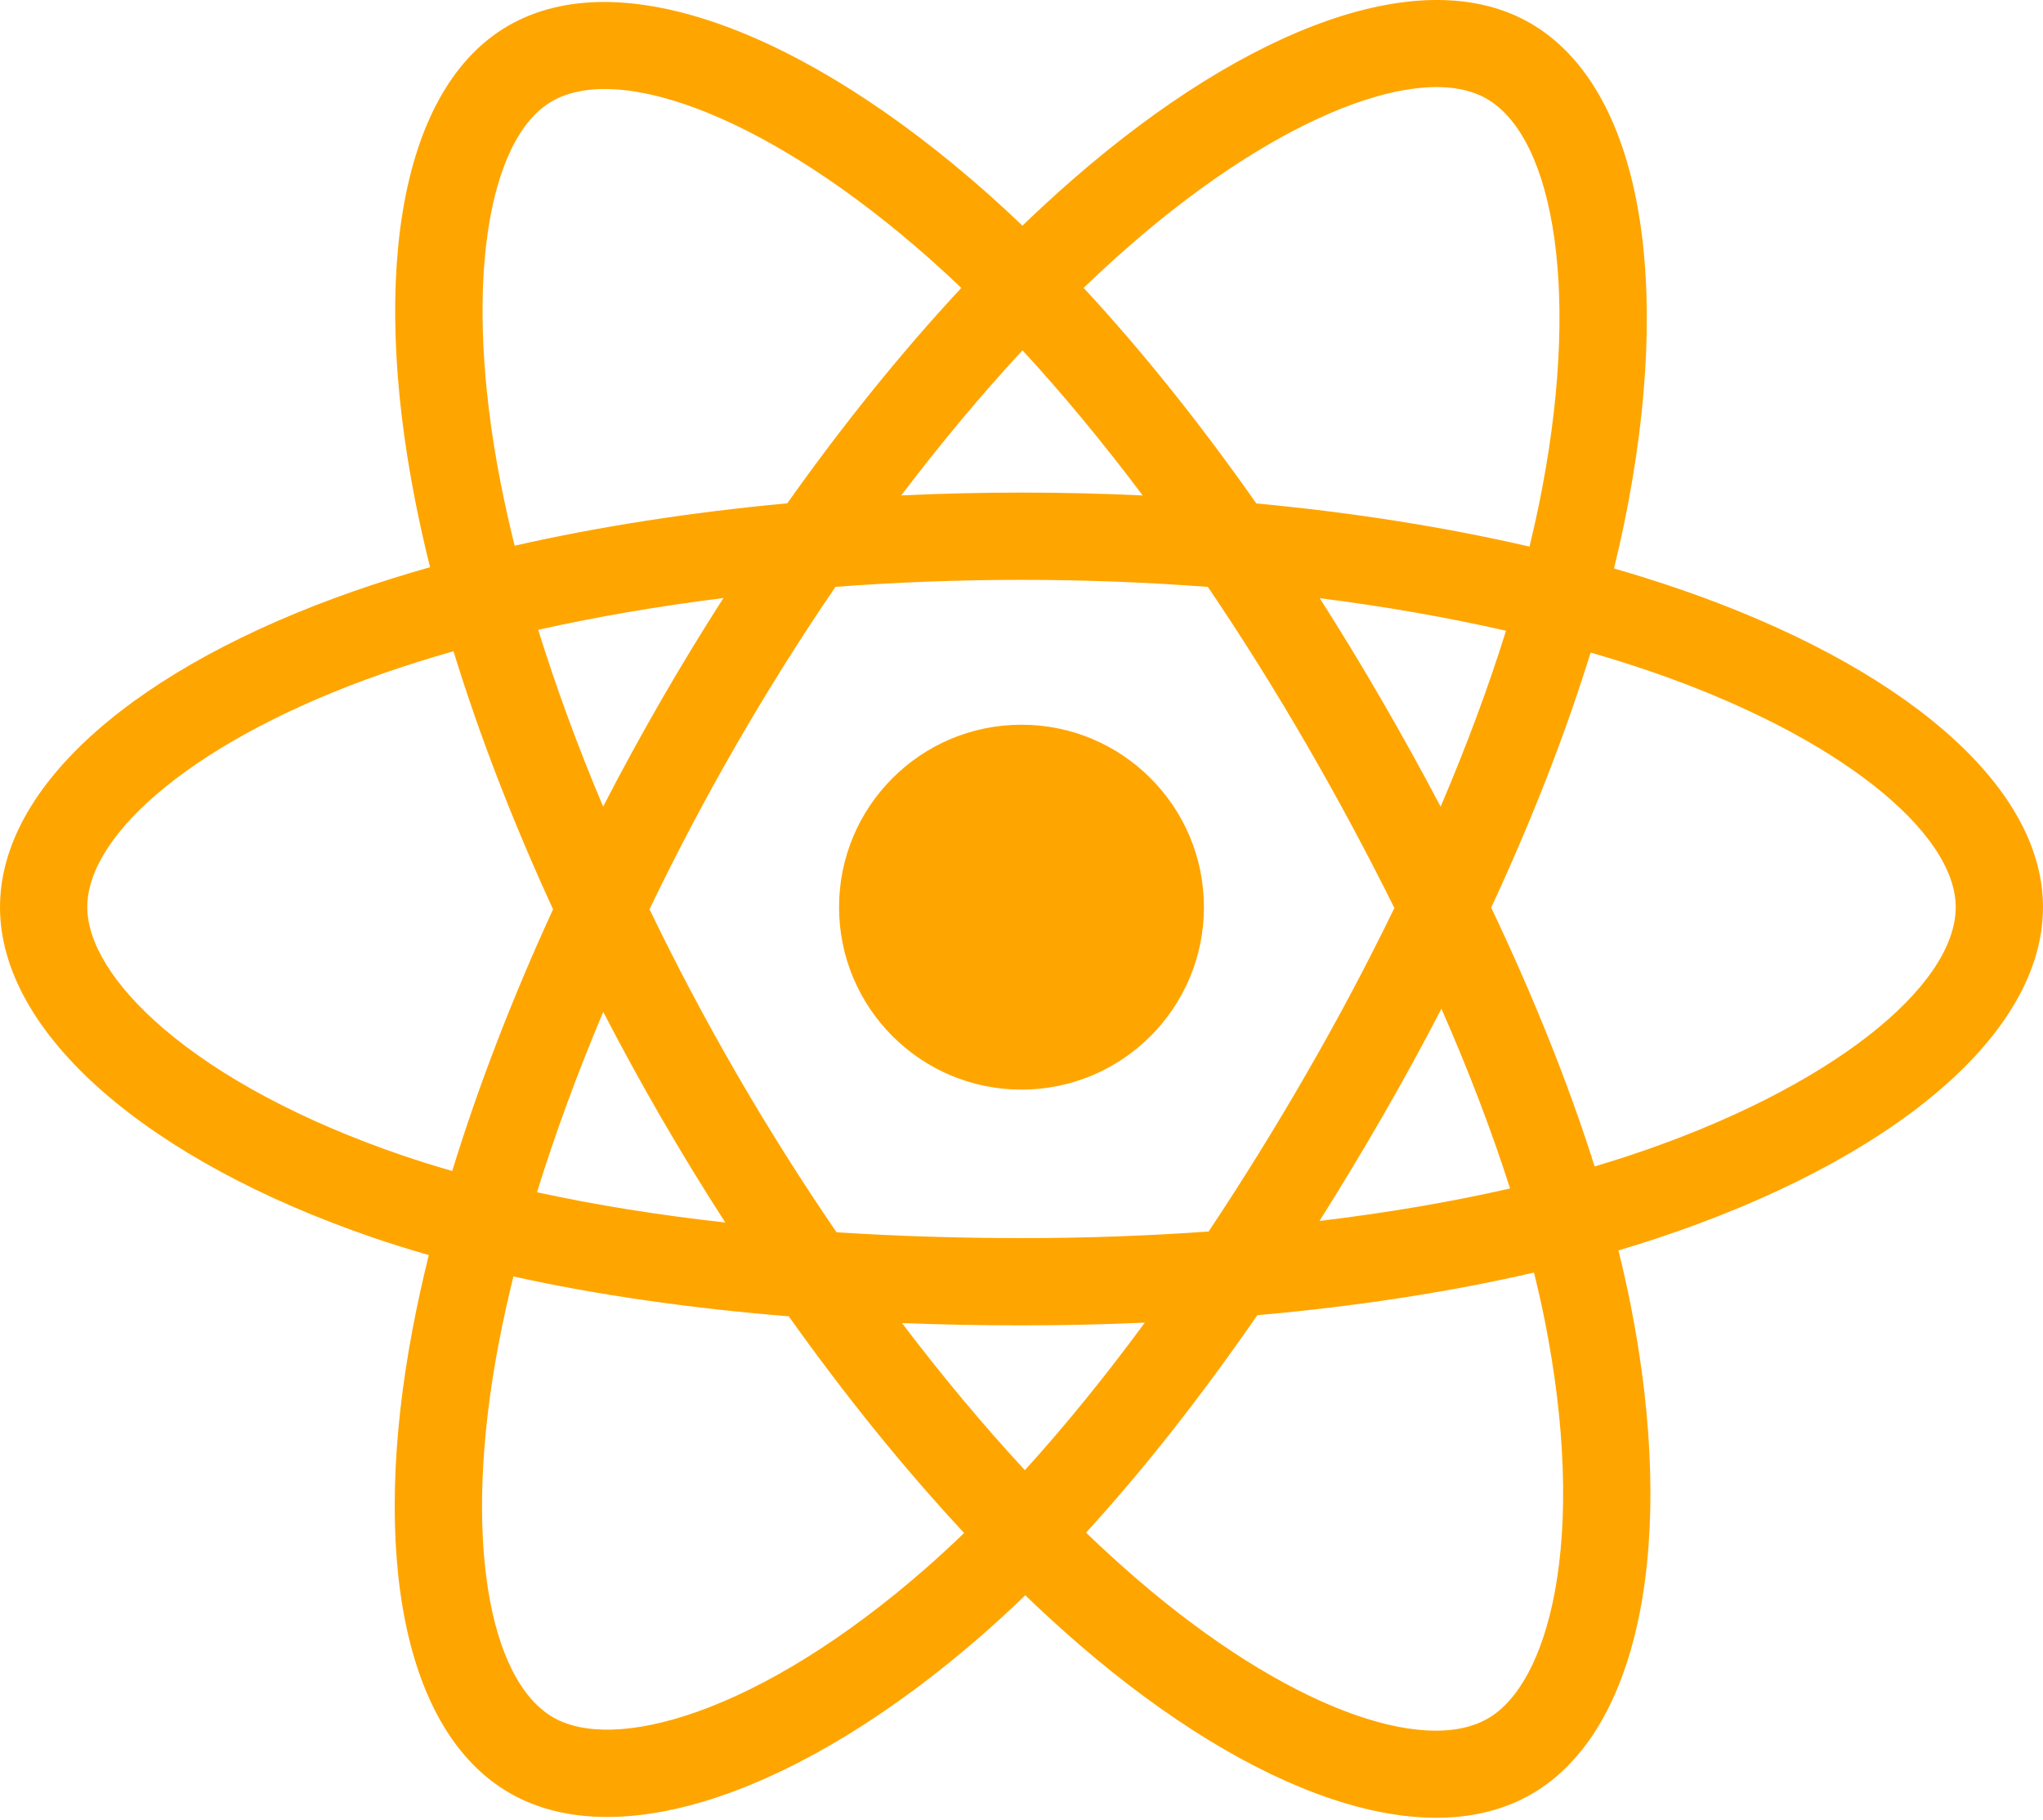
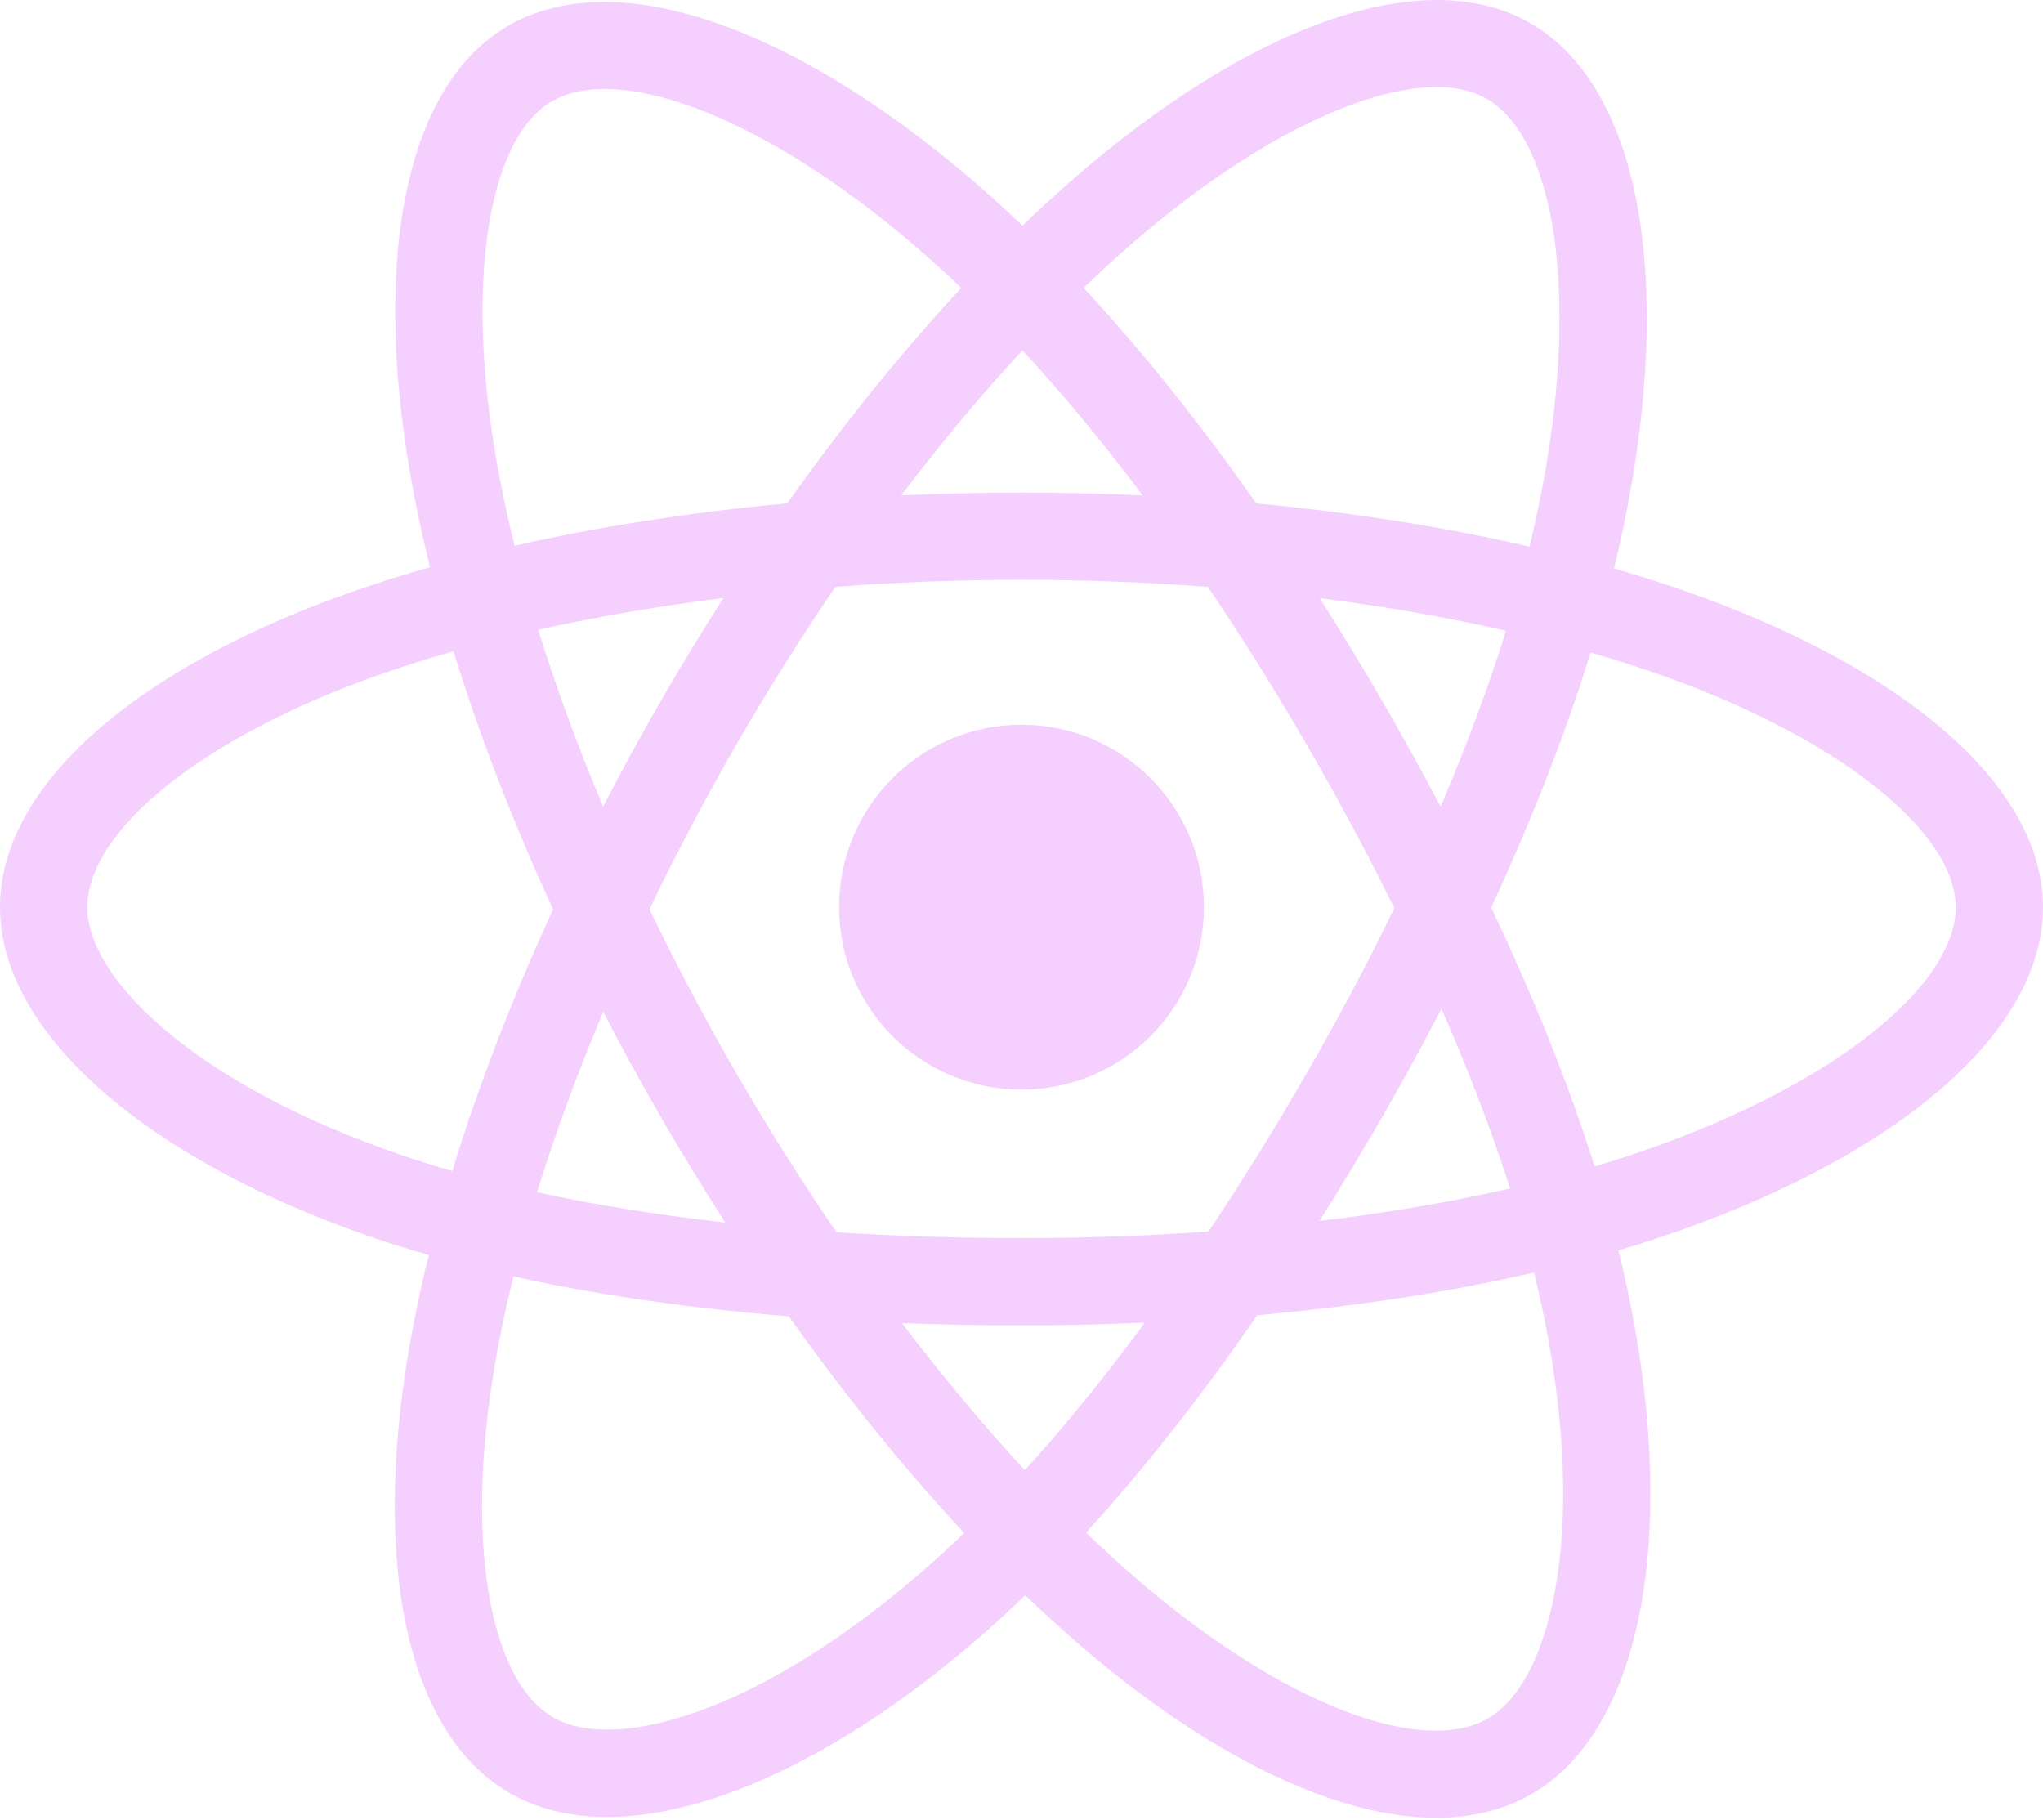
<svg xmlns="http://www.w3.org/2000/svg" aria-hidden="true" role="img" class="iconify iconify--logos" width="35.93" height="32" preserveAspectRatio="xMidYMid meet" viewBox="0 0 256 228">
-   <path fill="#FFA500" d="M210.483 73.824a171.49 171.49 0 0 0-8.24-2.597c.465-1.9.893-3.777 1.273-5.621c6.238-30.281 2.16-54.676-11.769-62.708c-13.355-7.7-35.196.329-57.254 19.526a171.23 171.23 0 0 0-6.375 5.848a155.866 155.866 0 0 0-4.241-3.917C100.759 3.829 77.587-4.822 63.673 3.233C50.33 10.957 46.379 33.89 51.995 62.588a170.974 170.974 0 0 0 1.892 8.48c-3.28.932-6.445 1.924-9.474 2.98C17.309 83.498 0 98.307 0 113.668c0 15.865 18.582 31.778 46.812 41.427a145.52 145.52 0 0 0 6.921 2.165a167.467 167.467 0 0 0-2.01 9.138c-5.354 28.2-1.173 50.591 12.134 58.266c13.744 7.926 36.812-.22 59.273-19.855a145.567 145.567 0 0 0 5.342-4.923a168.064 168.064 0 0 0 6.92 6.314c21.758 18.722 43.246 26.282 56.54 18.586c13.731-7.949 18.194-32.003 12.4-61.268a145.016 145.016 0 0 0-1.535-6.842c1.62-.48 3.21-.974 4.76-1.488c29.348-9.723 48.443-25.443 48.443-41.52c0-15.417-17.868-30.326-45.517-39.844Zm-6.365 70.984c-1.4.463-2.836.91-4.3 1.345c-3.24-10.257-7.612-21.163-12.963-32.432c5.106-11 9.31-21.767 12.459-31.957c2.619.758 5.16 1.557 7.61 2.4c23.69 8.156 38.14 20.213 38.14 29.504c0 9.896-15.606 22.743-40.946 31.14Zm-10.514 20.834c2.562 12.94 2.927 24.64 1.23 33.787c-1.524 8.219-4.59 13.698-8.382 15.893c-8.067 4.67-25.32-1.4-43.927-17.412a156.726 156.726 0 0 1-6.437-5.87c7.214-7.889 14.423-17.06 21.459-27.246c12.376-1.098 24.068-2.894 34.671-5.345a134.17 134.17 0 0 1 1.386 6.193ZM87.276 214.515c-7.882 2.783-14.16 2.863-17.955.675c-8.075-4.657-11.432-22.636-6.853-46.752a156.923 156.923 0 0 1 1.869-8.499c10.486 2.32 22.093 3.988 34.498 4.994c7.084 9.967 14.501 19.128 21.976 27.15a134.668 134.668 0 0 1-4.877 4.492c-9.933 8.682-19.886 14.842-28.658 17.94ZM50.35 144.747c-12.483-4.267-22.792-9.812-29.858-15.863c-6.35-5.437-9.555-10.836-9.555-15.216c0-9.322 13.897-21.212 37.076-29.293c2.813-.98 5.757-1.905 8.812-2.773c3.204 10.42 7.406 21.315 12.477 32.332c-5.137 11.18-9.399 22.249-12.634 32.792a134.718 134.718 0 0 1-6.318-1.979Zm12.378-84.26c-4.811-24.587-1.616-43.134 6.425-47.789c8.564-4.958 27.502 2.111 47.463 19.835a144.318 144.318 0 0 1 3.841 3.545c-7.438 7.987-14.787 17.08-21.808 26.988c-12.04 1.116-23.565 2.908-34.161 5.309a160.342 160.342 0 0 1-1.76-7.887Zm110.427 27.268a347.8 347.8 0 0 0-7.785-12.803c8.168 1.033 15.994 2.404 23.343 4.08c-2.206 7.072-4.956 14.465-8.193 22.045a381.151 381.151 0 0 0-7.365-13.322Zm-45.032-43.861c5.044 5.465 10.096 11.566 15.065 18.186a322.04 322.04 0 0 0-30.257-.006c4.974-6.559 10.069-12.652 15.192-18.18ZM82.802 87.83a323.167 323.167 0 0 0-7.227 13.238c-3.184-7.553-5.909-14.98-8.134-22.152c7.304-1.634 15.093-2.97 23.209-3.984a321.524 321.524 0 0 0-7.848 12.897Zm8.081 65.352c-8.385-.936-16.291-2.203-23.593-3.793c2.26-7.3 5.045-14.885 8.298-22.6a321.187 321.187 0 0 0 7.257 13.246c2.594 4.48 5.28 8.868 8.038 13.147Zm37.542 31.03c-5.184-5.592-10.354-11.779-15.403-18.433c4.902.192 9.899.29 14.978.29c5.218 0 10.376-.117 15.453-.343c-4.985 6.774-10.018 12.97-15.028 18.486Zm52.198-57.817c3.422 7.8 6.306 15.345 8.596 22.52c-7.422 1.694-15.436 3.058-23.88 4.071a382.417 382.417 0 0 0 7.859-13.026a347.403 347.403 0 0 0 7.425-13.565Zm-16.898 8.101a358.557 358.557 0 0 1-12.281 19.815a329.4 329.4 0 0 1-23.444.823c-7.967 0-15.716-.248-23.178-.732a310.202 310.202 0 0 1-12.513-19.846h.001a307.41 307.41 0 0 1-10.923-20.627a310.278 310.278 0 0 1 10.89-20.637l-.001.001a307.318 307.318 0 0 1 12.413-19.761c7.613-.576 15.42-.876 23.31-.876H128c7.926 0 15.743.303 23.354.883a329.357 329.357 0 0 1 12.335 19.695a358.489 358.489 0 0 1 11.036 20.54a329.472 329.472 0 0 1-11 20.722Zm22.56-122.124c8.572 4.944 11.906 24.881 6.52 51.026c-.344 1.668-.73 3.367-1.15 5.09c-10.622-2.452-22.155-4.275-34.23-5.408c-7.034-10.017-14.323-19.124-21.64-27.008a160.789 160.789 0 0 1 5.888-5.4c18.9-16.447 36.564-22.941 44.612-18.3ZM128 90.808c12.625 0 22.86 10.235 22.86 22.86s-10.235 22.86-22.86 22.86s-22.86-10.235-22.86-22.86s10.235-22.86 22.86-22.86Z">
+   <path fill="#f5d0fe" d="M210.483 73.824a171.49 171.49 0 0 0-8.24-2.597c.465-1.9.893-3.777 1.273-5.621c6.238-30.281 2.16-54.676-11.769-62.708c-13.355-7.7-35.196.329-57.254 19.526a171.23 171.23 0 0 0-6.375 5.848a155.866 155.866 0 0 0-4.241-3.917C100.759 3.829 77.587-4.822 63.673 3.233C50.33 10.957 46.379 33.89 51.995 62.588a170.974 170.974 0 0 0 1.892 8.48c-3.28.932-6.445 1.924-9.474 2.98C17.309 83.498 0 98.307 0 113.668c0 15.865 18.582 31.778 46.812 41.427a145.52 145.52 0 0 0 6.921 2.165a167.467 167.467 0 0 0-2.01 9.138c-5.354 28.2-1.173 50.591 12.134 58.266c13.744 7.926 36.812-.22 59.273-19.855a145.567 145.567 0 0 0 5.342-4.923a168.064 168.064 0 0 0 6.92 6.314c21.758 18.722 43.246 26.282 56.54 18.586c13.731-7.949 18.194-32.003 12.4-61.268a145.016 145.016 0 0 0-1.535-6.842c1.62-.48 3.21-.974 4.76-1.488c29.348-9.723 48.443-25.443 48.443-41.52c0-15.417-17.868-30.326-45.517-39.844Zm-6.365 70.984c-1.4.463-2.836.91-4.3 1.345c-3.24-10.257-7.612-21.163-12.963-32.432c5.106-11 9.31-21.767 12.459-31.957c2.619.758 5.16 1.557 7.61 2.4c23.69 8.156 38.14 20.213 38.14 29.504c0 9.896-15.606 22.743-40.946 31.14Zm-10.514 20.834c2.562 12.94 2.927 24.64 1.23 33.787c-1.524 8.219-4.59 13.698-8.382 15.893c-8.067 4.67-25.32-1.4-43.927-17.412a156.726 156.726 0 0 1-6.437-5.87c7.214-7.889 14.423-17.06 21.459-27.246c12.376-1.098 24.068-2.894 34.671-5.345a134.17 134.17 0 0 1 1.386 6.193ZM87.276 214.515c-7.882 2.783-14.16 2.863-17.955.675c-8.075-4.657-11.432-22.636-6.853-46.752a156.923 156.923 0 0 1 1.869-8.499c10.486 2.32 22.093 3.988 34.498 4.994c7.084 9.967 14.501 19.128 21.976 27.15a134.668 134.668 0 0 1-4.877 4.492c-9.933 8.682-19.886 14.842-28.658 17.94ZM50.35 144.747c-12.483-4.267-22.792-9.812-29.858-15.863c-6.35-5.437-9.555-10.836-9.555-15.216c0-9.322 13.897-21.212 37.076-29.293c2.813-.98 5.757-1.905 8.812-2.773c3.204 10.42 7.406 21.315 12.477 32.332c-5.137 11.18-9.399 22.249-12.634 32.792a134.718 134.718 0 0 1-6.318-1.979Zm12.378-84.26c-4.811-24.587-1.616-43.134 6.425-47.789c8.564-4.958 27.502 2.111 47.463 19.835a144.318 144.318 0 0 1 3.841 3.545c-7.438 7.987-14.787 17.08-21.808 26.988c-12.04 1.116-23.565 2.908-34.161 5.309a160.342 160.342 0 0 1-1.76-7.887Zm110.427 27.268a347.8 347.8 0 0 0-7.785-12.803c8.168 1.033 15.994 2.404 23.343 4.08c-2.206 7.072-4.956 14.465-8.193 22.045a381.151 381.151 0 0 0-7.365-13.322Zm-45.032-43.861c5.044 5.465 10.096 11.566 15.065 18.186a322.04 322.04 0 0 0-30.257-.006c4.974-6.559 10.069-12.652 15.192-18.18ZM82.802 87.83a323.167 323.167 0 0 0-7.227 13.238c-3.184-7.553-5.909-14.98-8.134-22.152c7.304-1.634 15.093-2.97 23.209-3.984a321.524 321.524 0 0 0-7.848 12.897Zm8.081 65.352c-8.385-.936-16.291-2.203-23.593-3.793c2.26-7.3 5.045-14.885 8.298-22.6a321.187 321.187 0 0 0 7.257 13.246c2.594 4.48 5.28 8.868 8.038 13.147Zm37.542 31.03c-5.184-5.592-10.354-11.779-15.403-18.433c4.902.192 9.899.29 14.978.29c5.218 0 10.376-.117 15.453-.343c-4.985 6.774-10.018 12.97-15.028 18.486Zm52.198-57.817c3.422 7.8 6.306 15.345 8.596 22.52c-7.422 1.694-15.436 3.058-23.88 4.071a382.417 382.417 0 0 0 7.859-13.026a347.403 347.403 0 0 0 7.425-13.565Zm-16.898 8.101a358.557 358.557 0 0 1-12.281 19.815a329.4 329.4 0 0 1-23.444.823c-7.967 0-15.716-.248-23.178-.732a310.202 310.202 0 0 1-12.513-19.846h.001a307.41 307.41 0 0 1-10.923-20.627a310.278 310.278 0 0 1 10.89-20.637l-.001.001a307.318 307.318 0 0 1 12.413-19.761c7.613-.576 15.42-.876 23.31-.876H128c7.926 0 15.743.303 23.354.883a329.357 329.357 0 0 1 12.335 19.695a358.489 358.489 0 0 1 11.036 20.54a329.472 329.472 0 0 1-11 20.722Zm22.56-122.124c8.572 4.944 11.906 24.881 6.52 51.026c-.344 1.668-.73 3.367-1.15 5.09c-10.622-2.452-22.155-4.275-34.23-5.408c-7.034-10.017-14.323-19.124-21.64-27.008a160.789 160.789 0 0 1 5.888-5.4c18.9-16.447 36.564-22.941 44.612-18.3ZM128 90.808c12.625 0 22.86 10.235 22.86 22.86s-10.235 22.86-22.86 22.86s-22.86-10.235-22.86-22.86s10.235-22.86 22.86-22.86Z">
    </path>
</svg>
